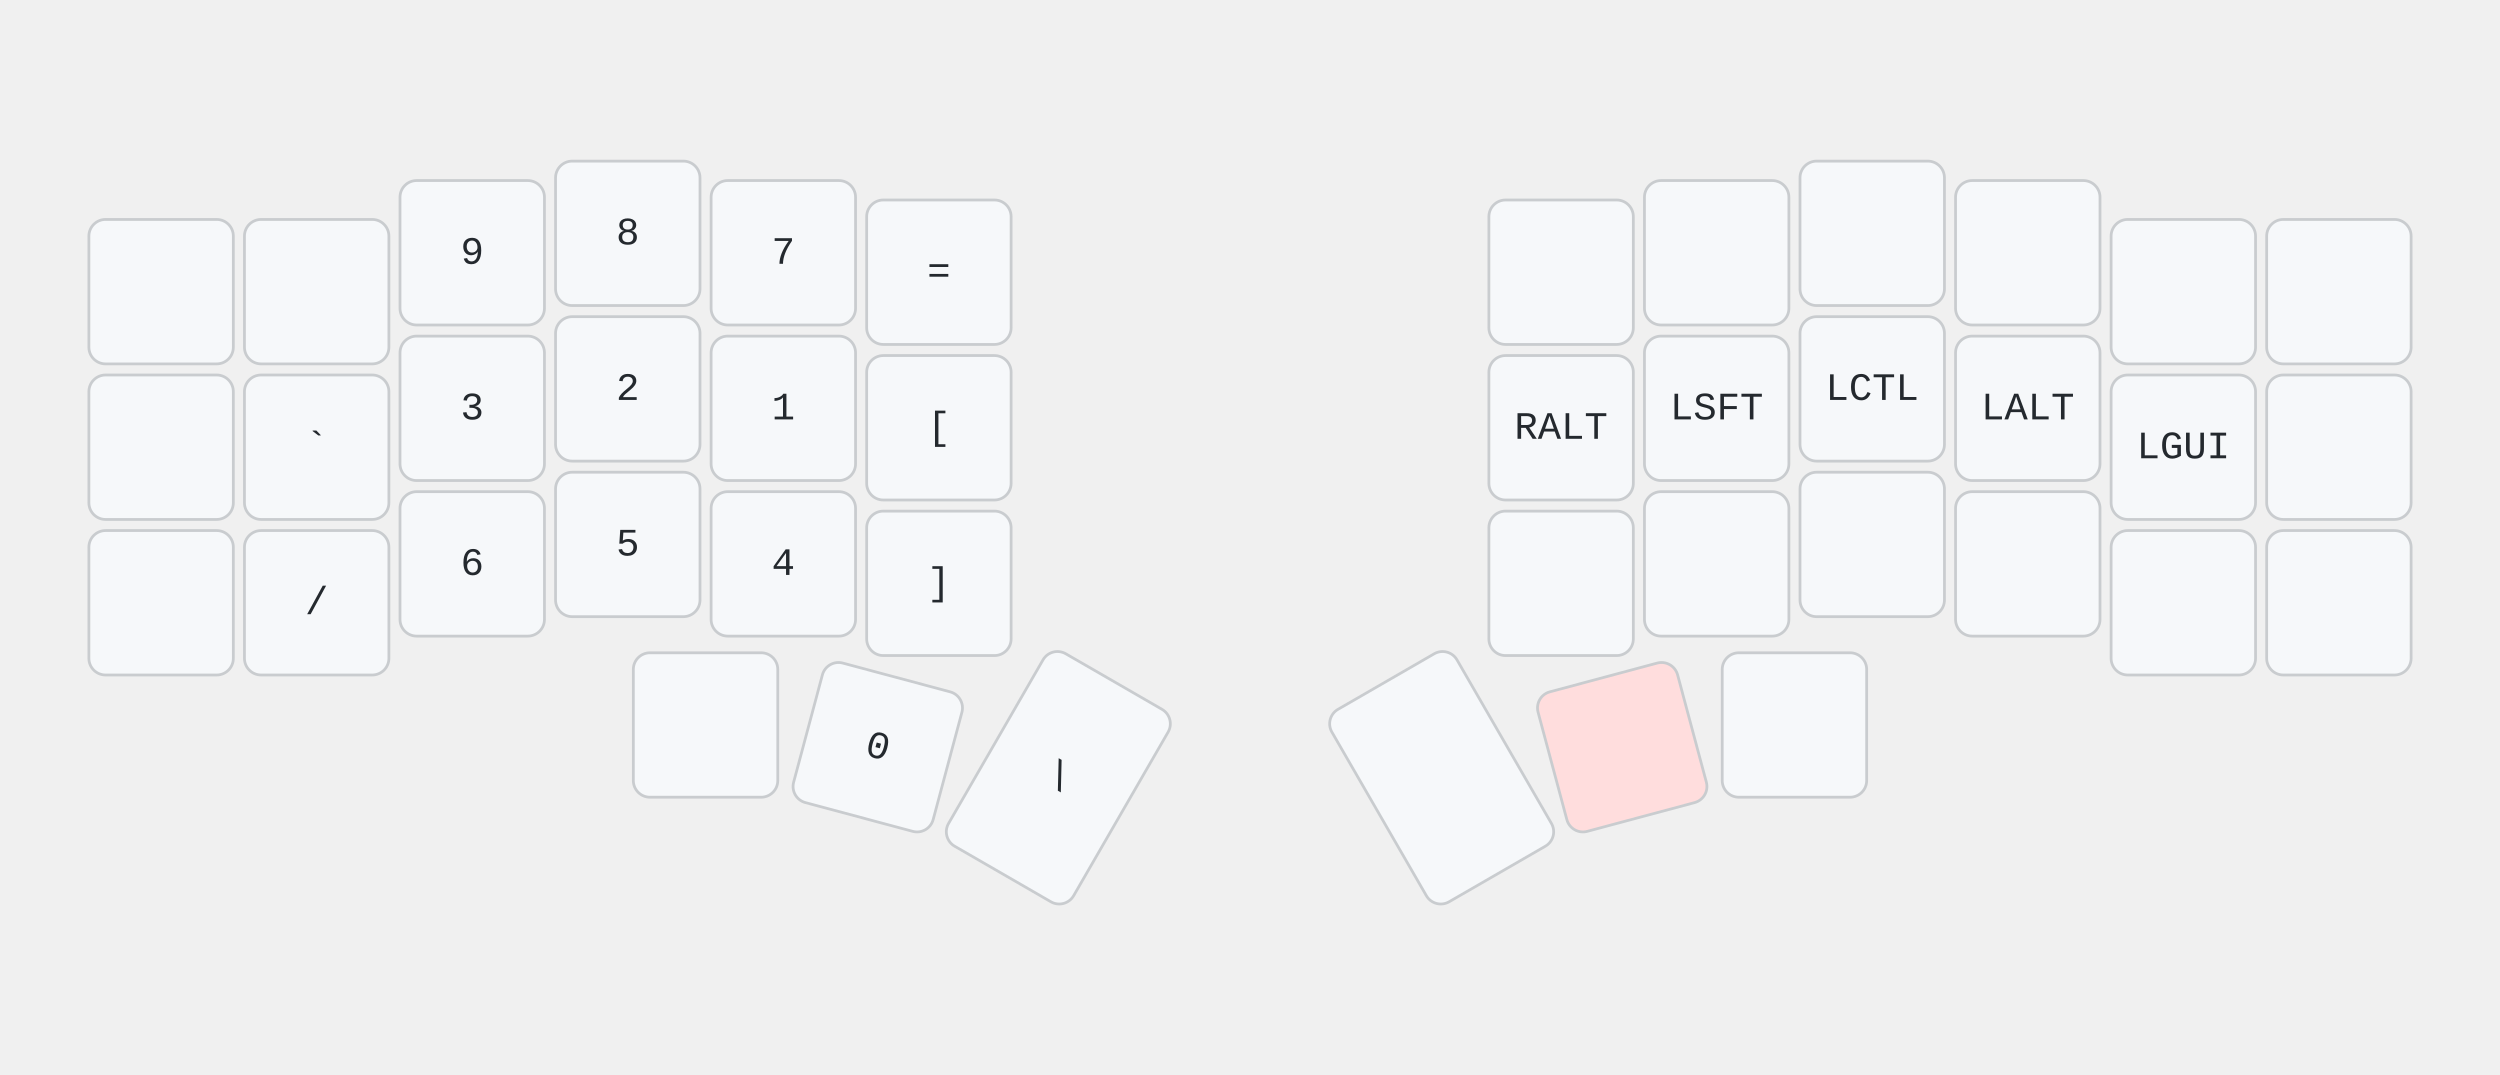
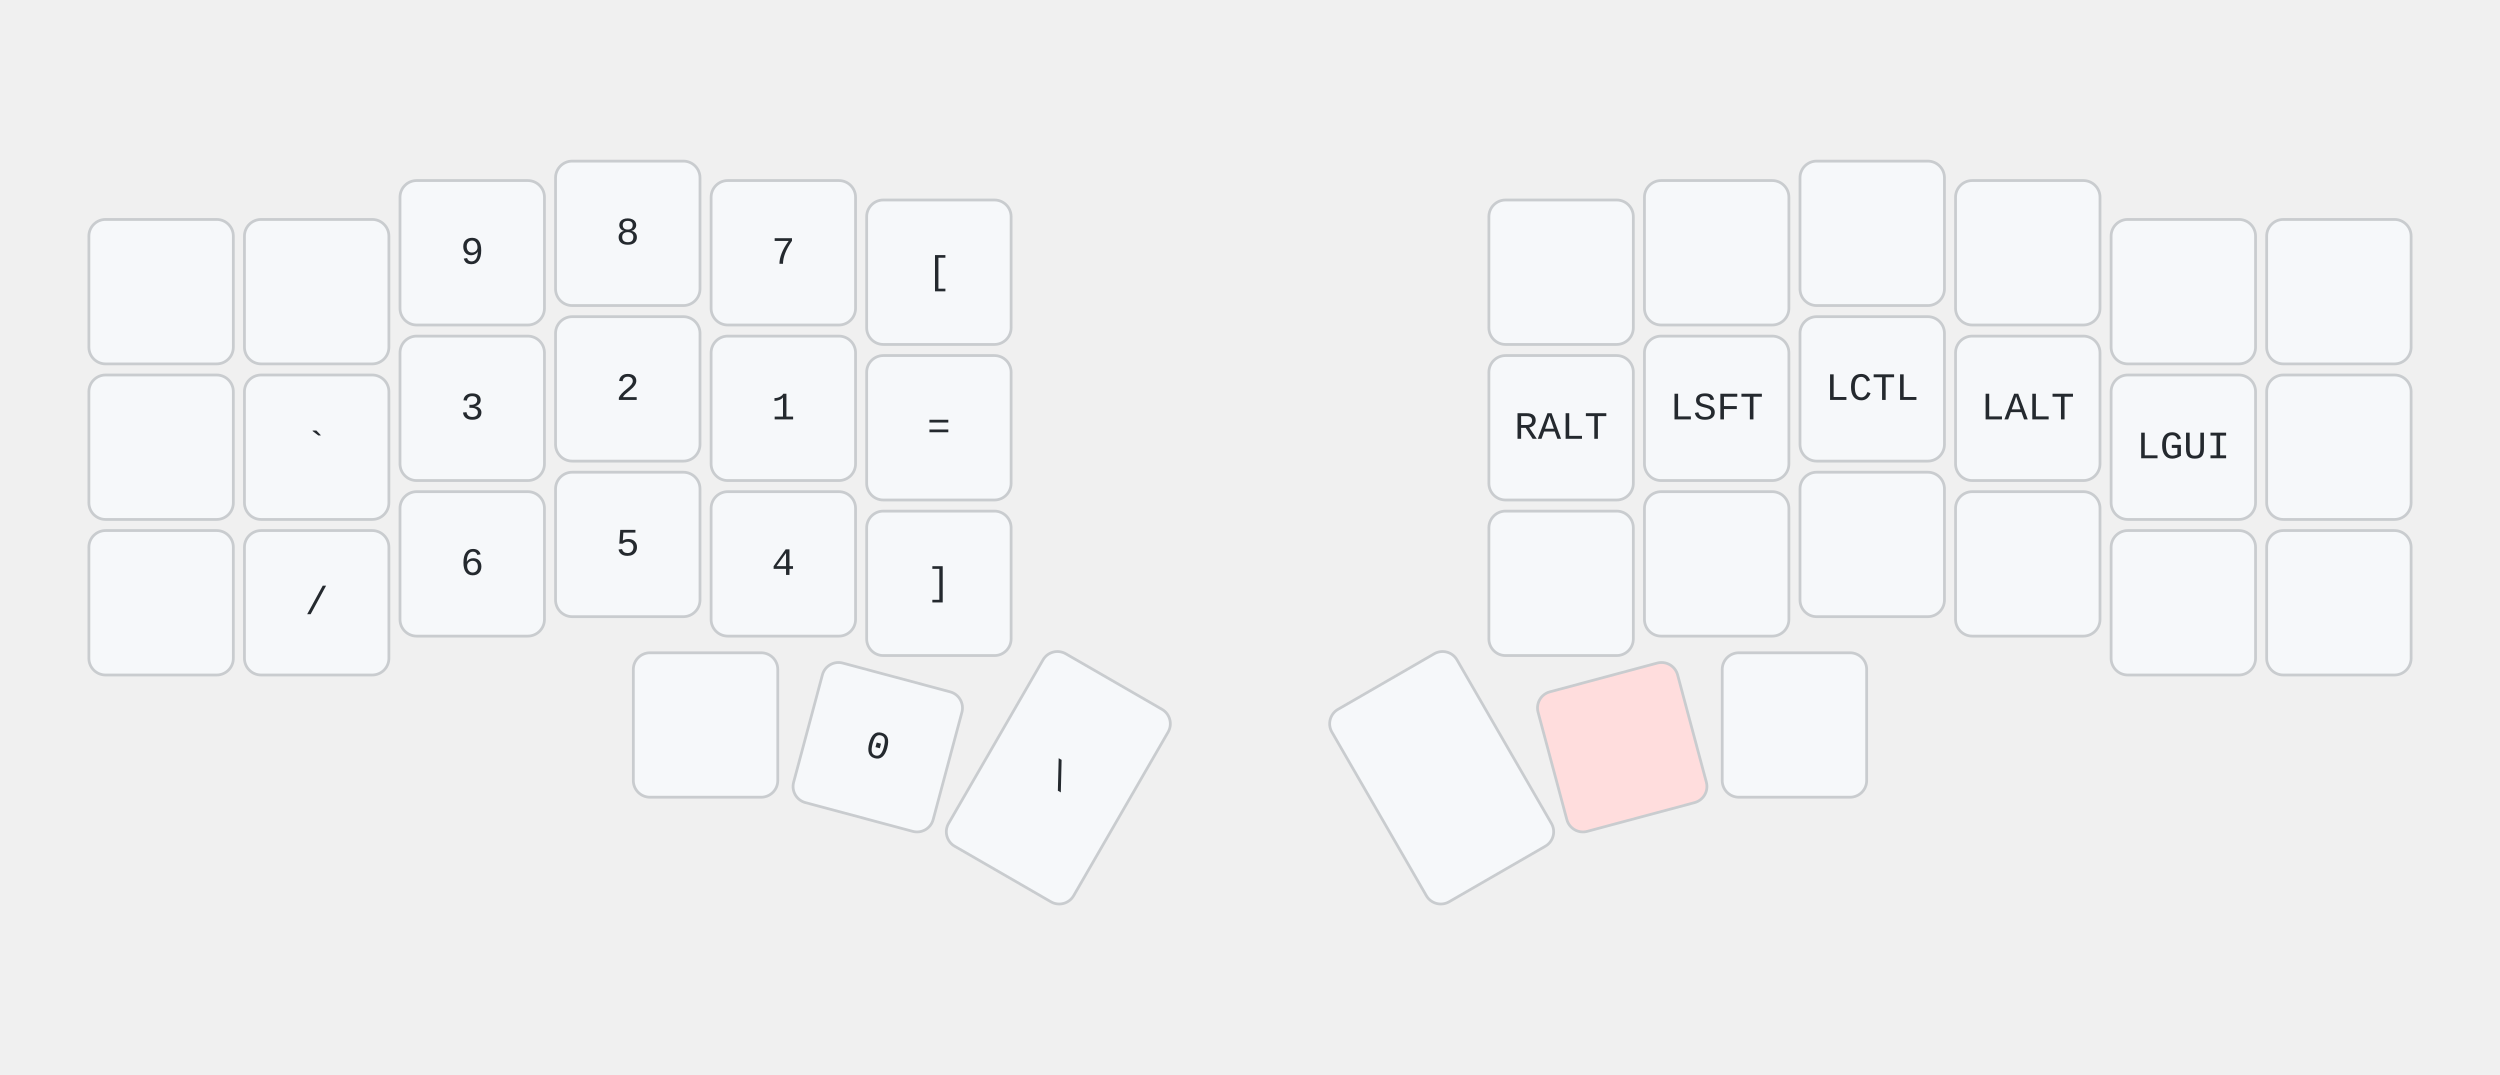
<svg xmlns="http://www.w3.org/2000/svg" width="900" height="387" viewBox="0 0 900 387" class="keymap">
  <style>/* inherit to force styles through use tags */
svg path {
    fill: inherit;
}

/* font and background color specifications */
svg.keymap {
    font-family: SFMono-Regular,Consolas,Liberation Mono,Menlo,monospace;
    font-size: 14px;
    font-kerning: normal;
    text-rendering: optimizeLegibility;
    fill: #24292e;
}

/* default key styling */
rect.key {
    fill: #f6f8fa;
}

rect.key, rect.combo {
    stroke: #c9cccf;
    stroke-width: 1;
}

/* default key side styling, only used is draw_key_sides is set */
rect.side {
    filter: brightness(90%);
}

/* color accent for combo boxes */
rect.combo, rect.combo-separate {
    fill: #cdf;
}

/* color accent for held keys */
rect.held, rect.combo.held {
    fill: #fdd;
}

/* color accent for ghost (optional) keys */
rect.ghost, rect.combo.ghost {
    stroke-dasharray: 4, 4;
    stroke-width: 2;
}

text {
    text-anchor: middle;
    dominant-baseline: middle;
}

/* styling for layer labels */
text.label {
    font-weight: bold;
    text-anchor: start;
    stroke: white;
    stroke-width: 4;
    paint-order: stroke;
}

/* styling for optional footer */
text.footer {
    text-anchor: end;
    dominant-baseline: auto;
    stroke: white;
    stroke-width: 4;
    paint-order: stroke;
}

/* styling for combo tap, and key non-tap label text */
text.combo, text.hold, text.shifted, text.left, text.right {
    font-size: 11px;
}

text.hold {
    text-anchor: middle;
    dominant-baseline: auto;
}

text.shifted {
    text-anchor: middle;
    dominant-baseline: hanging;
}

text.left {
    text-anchor: start;
}

text.right {
    text-anchor: end;
}

text.layer-activator {
    text-decoration: underline;
}

/* styling for hold/shifted label text in combo box */
text.combo.hold, text.combo.shifted, text.combo.left, text.combo.right {
    font-size: 8px;
}

/* lighter symbol for transparent keys */
text.trans {
    fill: #7b7e81;
}

/* styling for combo dendrons */
path.combo {
    stroke-width: 1;
    stroke: gray;
    fill: none;
}

/* Start Tabler Icons Cleanup */
/* cannot use height/width with glyphs */
.icon-tabler &gt; path {
    fill: inherit;
    stroke: inherit;
    stroke-width: 2;
}
/* hide tabler's default box */
.icon-tabler &gt; path[stroke="none"][fill="none"] {
    visibility: hidden;
}
/* End Tabler Icons Cleanup */
</style>
  <g transform="translate(30, 0)" class="layer-NUM">
    <g transform="translate(0, 56)">
      <g transform="translate(28, 49)" class="key keypos-0">
        <rect rx="6" ry="6" x="-26" y="-26" width="52" height="52" class="key" />
      </g>
      <g transform="translate(84, 49)" class="key keypos-1">
        <rect rx="6" ry="6" x="-26" y="-26" width="52" height="52" class="key" />
      </g>
      <g transform="translate(140, 35)" class="key keypos-2">
        <rect rx="6" ry="6" x="-26" y="-26" width="52" height="52" class="key" />
        <text x="0" y="0" class="key tap">9</text>
      </g>
      <g transform="translate(196, 28)" class="key keypos-3">
        <rect rx="6" ry="6" x="-26" y="-26" width="52" height="52" class="key" />
        <text x="0" y="0" class="key tap">8</text>
      </g>
      <g transform="translate(252, 35)" class="key keypos-4">
        <rect rx="6" ry="6" x="-26" y="-26" width="52" height="52" class="key" />
        <text x="0" y="0" class="key tap">7</text>
      </g>
      <g transform="translate(308, 42)" class="key keypos-5">
        <rect rx="6" ry="6" x="-26" y="-26" width="52" height="52" class="key" />
+         <text x="0" y="0" class="key tap">[</text>
+       </g>
+       <g transform="translate(532, 42)" class="key keypos-6">
+         <rect rx="6" ry="6" x="-26" y="-26" width="52" height="52" class="key" />
+       </g>
+       <g transform="translate(588, 35)" class="key keypos-7">
+         <rect rx="6" ry="6" x="-26" y="-26" width="52" height="52" class="key" />
+       </g>
+       <g transform="translate(644, 28)" class="key keypos-8">
+         <rect rx="6" ry="6" x="-26" y="-26" width="52" height="52" class="key" />
+       </g>
+       <g transform="translate(700, 35)" class="key keypos-9">
+         <rect rx="6" ry="6" x="-26" y="-26" width="52" height="52" class="key" />
+       </g>
+       <g transform="translate(756, 49)" class="key keypos-10">
+         <rect rx="6" ry="6" x="-26" y="-26" width="52" height="52" class="key" />
+       </g>
+       <g transform="translate(812, 49)" class="key keypos-11">
+         <rect rx="6" ry="6" x="-26" y="-26" width="52" height="52" class="key" />
+       </g>
+       <g transform="translate(28, 105)" class="key keypos-12">
+         <rect rx="6" ry="6" x="-26" y="-26" width="52" height="52" class="key" />
+       </g>
+       <g transform="translate(84, 105)" class="key keypos-13">
+         <rect rx="6" ry="6" x="-26" y="-26" width="52" height="52" class="key" />
+         <text x="0" y="0" class="key tap">`</text>
+       </g>
+       <g transform="translate(140, 91)" class="key keypos-14">
+         <rect rx="6" ry="6" x="-26" y="-26" width="52" height="52" class="key" />
+         <text x="0" y="0" class="key tap">3</text>
+       </g>
+       <g transform="translate(196, 84)" class="key keypos-15">
+         <rect rx="6" ry="6" x="-26" y="-26" width="52" height="52" class="key" />
+         <text x="0" y="0" class="key tap">2</text>
+       </g>
+       <g transform="translate(252, 91)" class="key keypos-16">
+         <rect rx="6" ry="6" x="-26" y="-26" width="52" height="52" class="key" />
+         <text x="0" y="0" class="key tap">1</text>
+       </g>
+       <g transform="translate(308, 98)" class="key keypos-17">
+         <rect rx="6" ry="6" x="-26" y="-26" width="52" height="52" class="key" />
        <text x="0" y="0" class="key tap">=</text>
-       </g>
-       <g transform="translate(532, 42)" class="key keypos-6">
-         <rect rx="6" ry="6" x="-26" y="-26" width="52" height="52" class="key" />
-       </g>
-       <g transform="translate(588, 35)" class="key keypos-7">
-         <rect rx="6" ry="6" x="-26" y="-26" width="52" height="52" class="key" />
-       </g>
-       <g transform="translate(644, 28)" class="key keypos-8">
-         <rect rx="6" ry="6" x="-26" y="-26" width="52" height="52" class="key" />
-       </g>
-       <g transform="translate(700, 35)" class="key keypos-9">
-         <rect rx="6" ry="6" x="-26" y="-26" width="52" height="52" class="key" />
-       </g>
-       <g transform="translate(756, 49)" class="key keypos-10">
-         <rect rx="6" ry="6" x="-26" y="-26" width="52" height="52" class="key" />
-       </g>
-       <g transform="translate(812, 49)" class="key keypos-11">
-         <rect rx="6" ry="6" x="-26" y="-26" width="52" height="52" class="key" />
-       </g>
-       <g transform="translate(28, 105)" class="key keypos-12">
-         <rect rx="6" ry="6" x="-26" y="-26" width="52" height="52" class="key" />
-       </g>
-       <g transform="translate(84, 105)" class="key keypos-13">
-         <rect rx="6" ry="6" x="-26" y="-26" width="52" height="52" class="key" />
-         <text x="0" y="0" class="key tap">`</text>
-       </g>
-       <g transform="translate(140, 91)" class="key keypos-14">
-         <rect rx="6" ry="6" x="-26" y="-26" width="52" height="52" class="key" />
-         <text x="0" y="0" class="key tap">3</text>
-       </g>
-       <g transform="translate(196, 84)" class="key keypos-15">
-         <rect rx="6" ry="6" x="-26" y="-26" width="52" height="52" class="key" />
-         <text x="0" y="0" class="key tap">2</text>
-       </g>
-       <g transform="translate(252, 91)" class="key keypos-16">
-         <rect rx="6" ry="6" x="-26" y="-26" width="52" height="52" class="key" />
-         <text x="0" y="0" class="key tap">1</text>
-       </g>
-       <g transform="translate(308, 98)" class="key keypos-17">
-         <rect rx="6" ry="6" x="-26" y="-26" width="52" height="52" class="key" />
-         <text x="0" y="0" class="key tap">[</text>
      </g>
      <g transform="translate(532, 98)" class="key keypos-18">
        <rect rx="6" ry="6" x="-26" y="-26" width="52" height="52" class="key" />
        <text x="0" y="0" class="key tap">RALT</text>
      </g>
      <g transform="translate(588, 91)" class="key keypos-19">
        <rect rx="6" ry="6" x="-26" y="-26" width="52" height="52" class="key" />
        <text x="0" y="0" class="key tap">LSFT</text>
      </g>
      <g transform="translate(644, 84)" class="key keypos-20">
        <rect rx="6" ry="6" x="-26" y="-26" width="52" height="52" class="key" />
        <text x="0" y="0" class="key tap">LCTL</text>
      </g>
      <g transform="translate(700, 91)" class="key keypos-21">
        <rect rx="6" ry="6" x="-26" y="-26" width="52" height="52" class="key" />
        <text x="0" y="0" class="key tap">LALT</text>
      </g>
      <g transform="translate(756, 105)" class="key keypos-22">
        <rect rx="6" ry="6" x="-26" y="-26" width="52" height="52" class="key" />
        <text x="0" y="0" class="key tap">LGUI</text>
      </g>
      <g transform="translate(812, 105)" class="key keypos-23">
        <rect rx="6" ry="6" x="-26" y="-26" width="52" height="52" class="key" />
      </g>
      <g transform="translate(28, 161)" class="key keypos-24">
        <rect rx="6" ry="6" x="-26" y="-26" width="52" height="52" class="key" />
      </g>
      <g transform="translate(84, 161)" class="key keypos-25">
        <rect rx="6" ry="6" x="-26" y="-26" width="52" height="52" class="key" />
        <text x="0" y="0" class="key tap">/</text>
      </g>
      <g transform="translate(140, 147)" class="key keypos-26">
        <rect rx="6" ry="6" x="-26" y="-26" width="52" height="52" class="key" />
        <text x="0" y="0" class="key tap">6</text>
      </g>
      <g transform="translate(196, 140)" class="key keypos-27">
        <rect rx="6" ry="6" x="-26" y="-26" width="52" height="52" class="key" />
        <text x="0" y="0" class="key tap">5</text>
      </g>
      <g transform="translate(252, 147)" class="key keypos-28">
        <rect rx="6" ry="6" x="-26" y="-26" width="52" height="52" class="key" />
        <text x="0" y="0" class="key tap">4</text>
      </g>
      <g transform="translate(308, 154)" class="key keypos-29">
        <rect rx="6" ry="6" x="-26" y="-26" width="52" height="52" class="key" />
        <text x="0" y="0" class="key tap">]</text>
      </g>
      <g transform="translate(532, 154)" class="key keypos-30">
        <rect rx="6" ry="6" x="-26" y="-26" width="52" height="52" class="key" />
      </g>
      <g transform="translate(588, 147)" class="key keypos-31">
        <rect rx="6" ry="6" x="-26" y="-26" width="52" height="52" class="key" />
      </g>
      <g transform="translate(644, 140)" class="key keypos-32">
        <rect rx="6" ry="6" x="-26" y="-26" width="52" height="52" class="key" />
      </g>
      <g transform="translate(700, 147)" class="key keypos-33">
        <rect rx="6" ry="6" x="-26" y="-26" width="52" height="52" class="key" />
      </g>
      <g transform="translate(756, 161)" class="key keypos-34">
        <rect rx="6" ry="6" x="-26" y="-26" width="52" height="52" class="key" />
      </g>
      <g transform="translate(812, 161)" class="key keypos-35">
        <rect rx="6" ry="6" x="-26" y="-26" width="52" height="52" class="key" />
      </g>
      <g transform="translate(224, 205)" class="key keypos-36">
        <rect rx="6" ry="6" x="-26" y="-26" width="52" height="52" class="key" />
      </g>
      <g transform="translate(286, 213) rotate(15.0)" class="key keypos-37">
        <rect rx="6" ry="6" x="-26" y="-26" width="52" height="52" class="key" />
        <text x="0" y="0" class="key tap">0</text>
      </g>
      <g transform="translate(351, 224) rotate(30.0)" class="key keypos-38">
        <rect rx="6" ry="6" x="-26" y="-40" width="52" height="80" class="key" />
        <text x="0" y="0" class="key tap">\</text>
      </g>
      <g transform="translate(489, 224) rotate(-30.0)" class="key keypos-39">
        <rect rx="6" ry="6" x="-26" y="-40" width="52" height="80" class="key" />
      </g>
      <g transform="translate(554, 213) rotate(-15.0)" class="key held keypos-40">
        <rect rx="6" ry="6" x="-26" y="-26" width="52" height="52" class="key held" />
      </g>
      <g transform="translate(616, 205)" class="key keypos-41">
        <rect rx="6" ry="6" x="-26" y="-26" width="52" height="52" class="key" />
      </g>
    </g>
  </g>
</svg>
